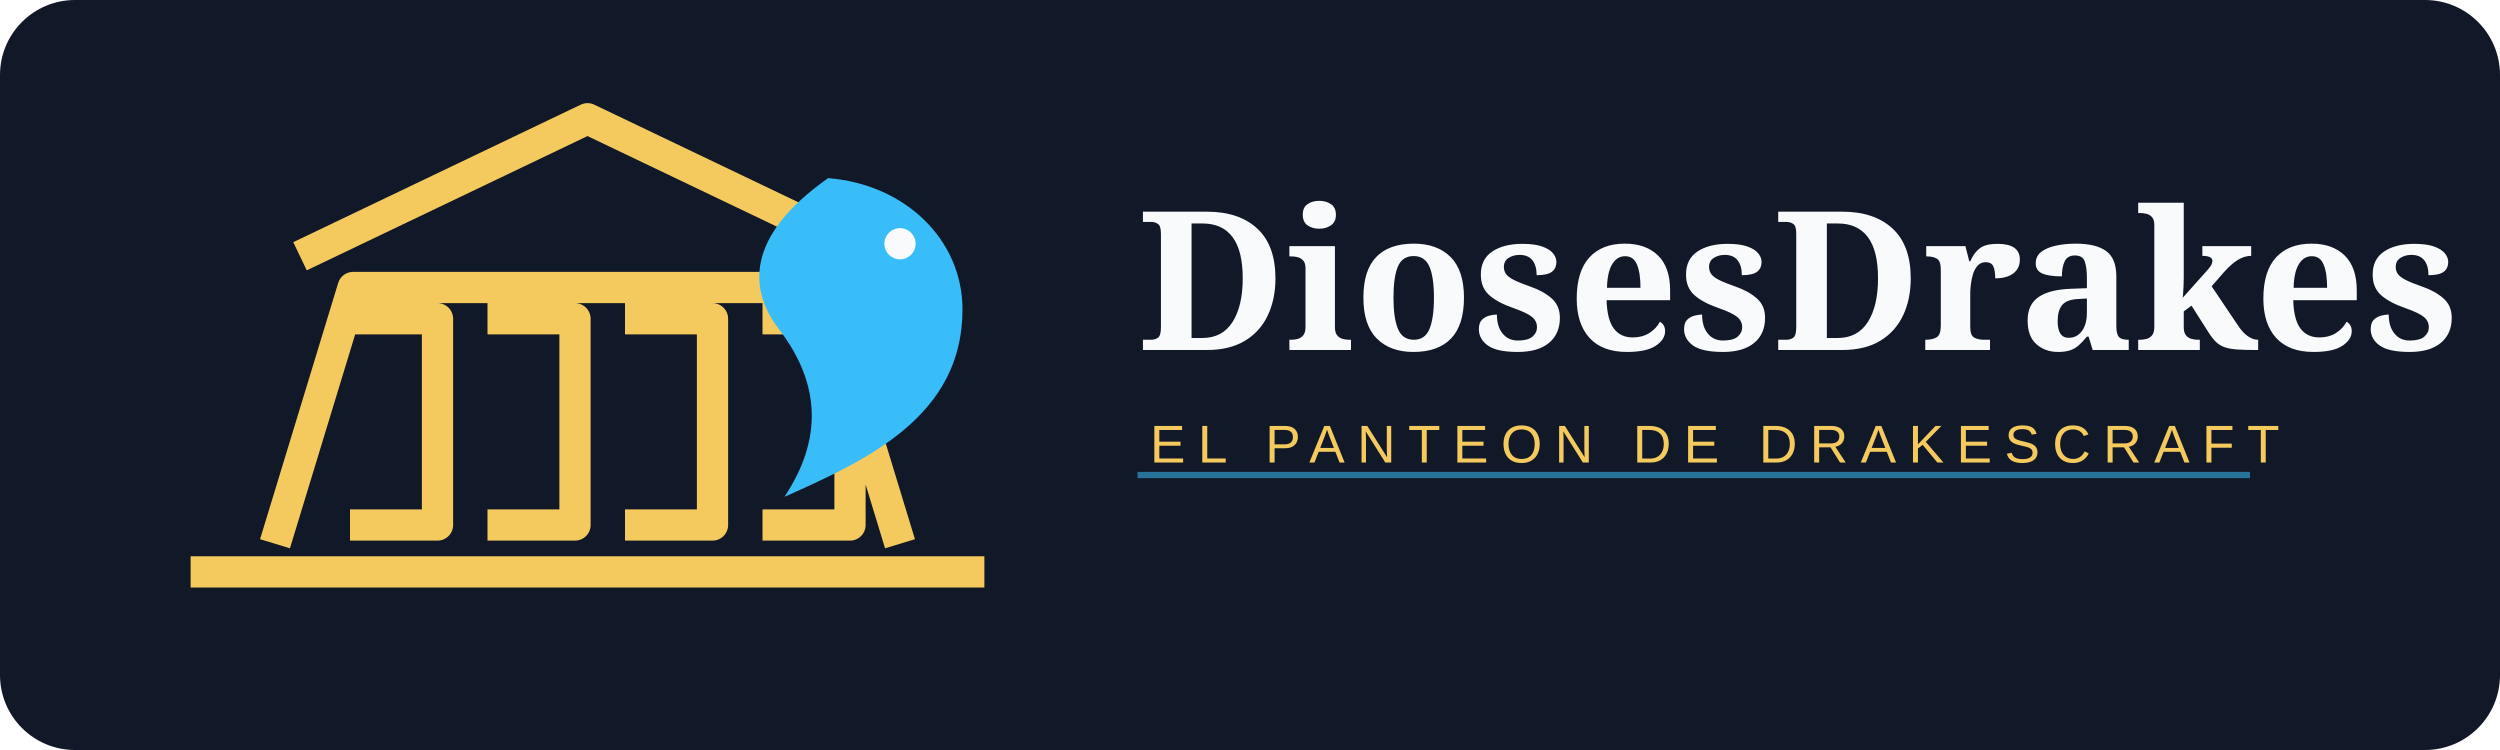
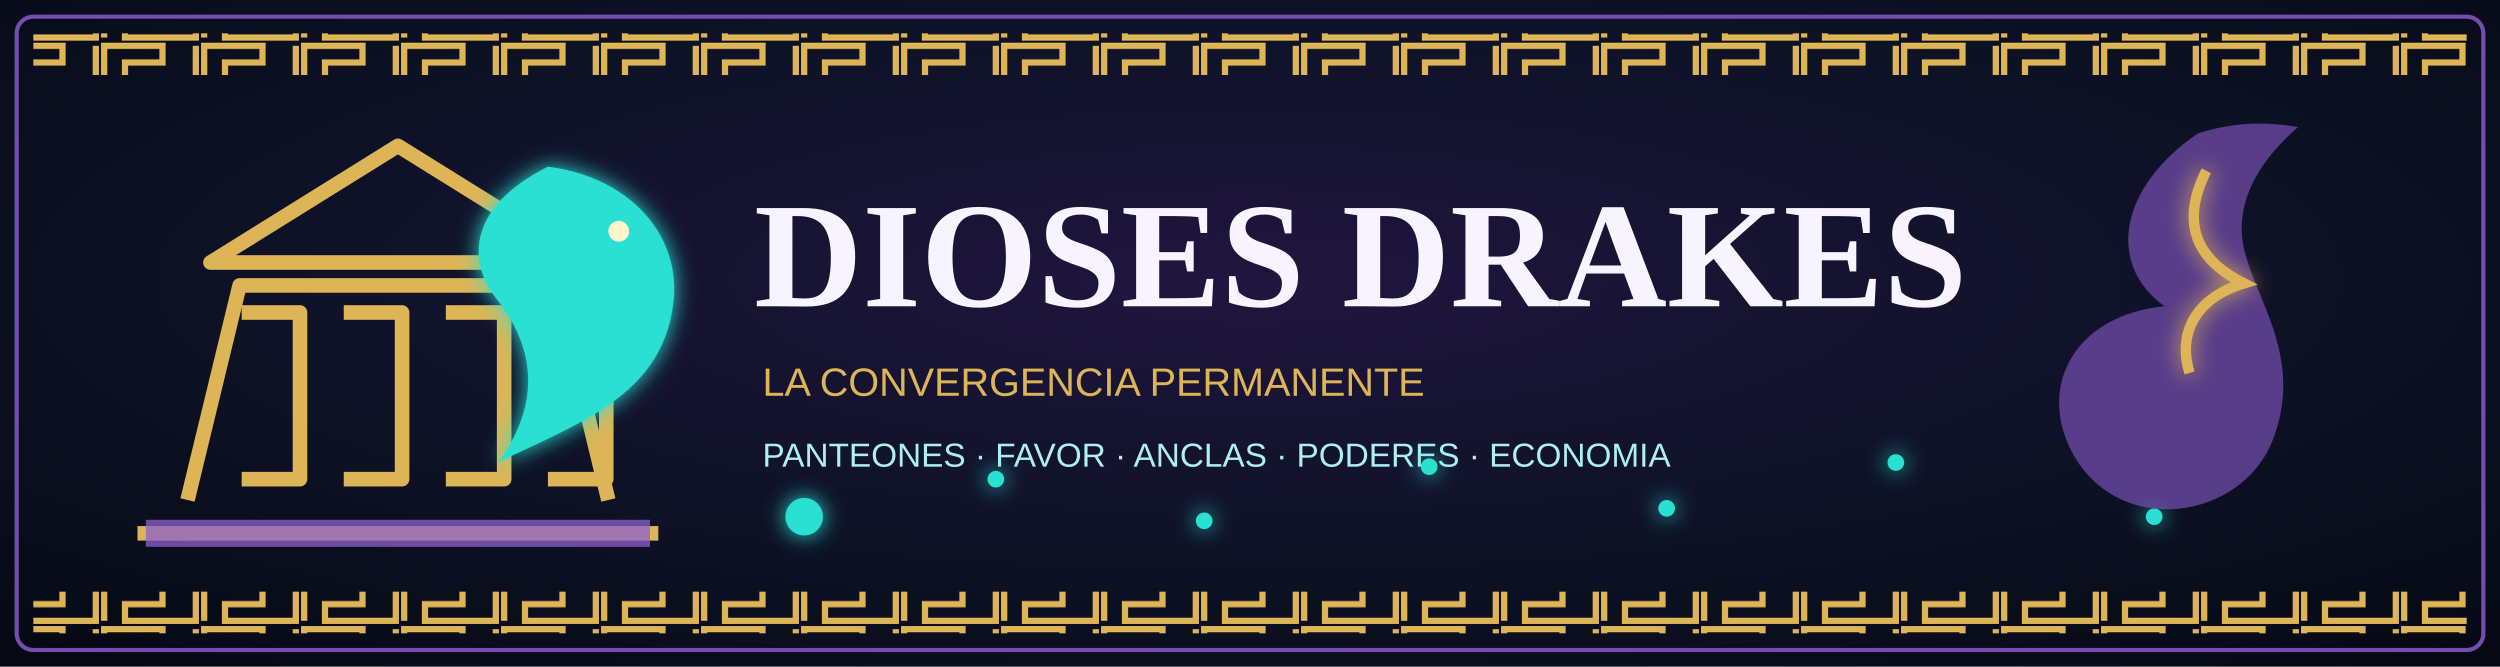
- <svg xmlns="http://www.w3.org/2000/svg" viewBox="0 0 800 240" role="img" aria-labelledby="title desc">
-   <rect width="800" height="240" rx="24" fill="#111827" />
-   <path d="M61 183h254M88 174l25-82h150l25 82M96 82l92-44 92 44M112 102h28v66h-28m44-66h28v66h-28m44-66h28v66h-28m44-66h28v66h-28" fill="none" stroke="#F4C95D" stroke-width="10" stroke-linejoin="round" />
-   <path d="M265 57c25 2 43 20 43 42 0 34-30 48-57 60 12-18 12-36-2-54-9-12-11-29 16-48Z" fill="#38BDF8" />
-   <circle cx="288" cy="78" r="5" fill="#F8FAFC" />
-   <path d="M364 152h356" stroke="#38BDF8" stroke-width="2" opacity=".55" />
-   <text x="364" y="112" fill="#F8FAFC" font-family="Georgia, serif" font-size="62" font-weight="700">DiosesDrakes</text>
-   <text x="368" y="148" fill="#F4C95D" font-family="Arial, sans-serif" font-size="17" letter-spacing="4">EL PANTEON DE DRAKESCRAFT</text>
+ <svg xmlns="http://www.w3.org/2000/svg" viewBox="0 0 1200 320" role="img" aria-labelledby="title desc">
+   <defs>
+     <radialGradient id="vault" cx="50%" cy="42%" r="74%">
+       <stop offset="0" stop-color="#20153f" />
+       <stop offset=".56" stop-color="#0d1225" />
+       <stop offset="1" stop-color="#060914" />
+     </radialGradient>
+     <pattern id="meander" width="48" height="20" patternUnits="userSpaceOnUse">
+       <path d="M2 18V2h28v8H12v8h34V2" fill="none" stroke="#ddb557" stroke-width="3" />
+     </pattern>
+     <filter id="glow" x="-60%" y="-60%" width="220%" height="220%">
+       <feGaussianBlur stdDeviation="5" result="b" />
+       <feMerge>
+         <feMergeNode in="b" />
+         <feMergeNode in="SourceGraphic" />
+       </feMerge>
+     </filter>
+   </defs>
+   <rect width="1200" height="320" fill="url(#vault)" />
+   <rect x="8" y="8" width="1184" height="304" rx="8" fill="none" stroke="#744db0" stroke-width="2" />
+   <rect x="16" y="16" width="1168" height="20" fill="url(#meander)" />
+   <rect x="16" y="284" width="1168" height="20" fill="url(#meander)" />
+   <g transform="translate(58 62)" fill="none" stroke="#ddb557" stroke-width="7" stroke-linejoin="round">
+     <path d="M8 194h250M32 178l25-103h152l25 103M43 64 133 8l90 56Z" />
+     <path d="M58 88h28v80H58m49-80h28v80h-28m49-80h28v80h-28m49-80h28v80h-28" />
+     <path d="M12 194h242" stroke="#8c61ce" stroke-width="13" opacity=".75" />
+   </g>
+   <g transform="translate(232 52)">
+     <path d="M31 28c40 5 65 34 60 67-6 43-45 56-84 75 20-27 19-54-1-79-14-18-13-44 25-63Z" fill="#29e0d2" filter="url(#glow)">
+       <animate attributeName="opacity" values=".7;1;.7" dur="2.6s" repeatCount="indefinite" />
+     </path>
+     <circle cx="65" cy="59" r="5" fill="#fff7cc" />
+   </g>
+   <g transform="translate(362 74)">
+     <text x="0" y="73" fill="#f7f4ff" font-family="Georgia, 'Times New Roman', serif" font-size="72" font-weight="700">DIOSES DRAKES</text>
+     <text x="4" y="116" fill="#ddb557" font-family="Arial, sans-serif" font-size="19">LA CONVERGENCIA PERMANENTE</text>
+     <text x="4" y="150" fill="#aeeff0" font-family="Arial, sans-serif" font-size="16">PANTEONES · FAVOR · ANCLAS · PODERES · ECONOMIA</text>
+   </g>
+   <g transform="translate(386 248)" fill="#29e0d2" filter="url(#glow)">
+     <circle cx="0" cy="0" r="4" />
+     <circle cx="92" cy="-18" r="4" />
+     <circle cx="192" cy="2" r="4" />
+     <circle cx="300" cy="-24" r="4" />
+     <circle cx="414" cy="-4" r="4" />
+     <circle cx="524" cy="-26" r="4" />
+     <circle cx="648" cy="0" r="4" />
+     <path d="M0 0 92-18 192 2 300-24 414-4 524-26 648 0" fill="none" stroke="#29e0d2" stroke-width="2" stroke-dasharray="720" stroke-dashoffset="720">
+       <animate attributeName="stroke-dashoffset" values="720;0;0" dur="6s" repeatCount="indefinite" />
+     </path>
+     <circle r="9">
+       <animateMotion dur="6s" repeatCount="indefinite" path="M0 0 92-18 192 2 300-24 414-4 524-26 648 0" />
+     </circle>
+   </g>
+   <path d="M1055 64c-38 26-44 63-16 83-42 4-61 37-45 69 22 43 82 34 97-5 17-44-15-74-15-101 0-18 10-34 27-49-17-3-32-2-48 3Z" fill="#744db0" opacity=".72" />
+   <path d="M1059 82c-12 24-6 42 18 54-23 7-32 24-26 43" fill="none" stroke="#ddb557" stroke-width="5" filter="url(#glow)">
+     <animate attributeName="opacity" values=".35;1;.35" dur="1.8s" repeatCount="indefinite" />
+   </path>
</svg>
